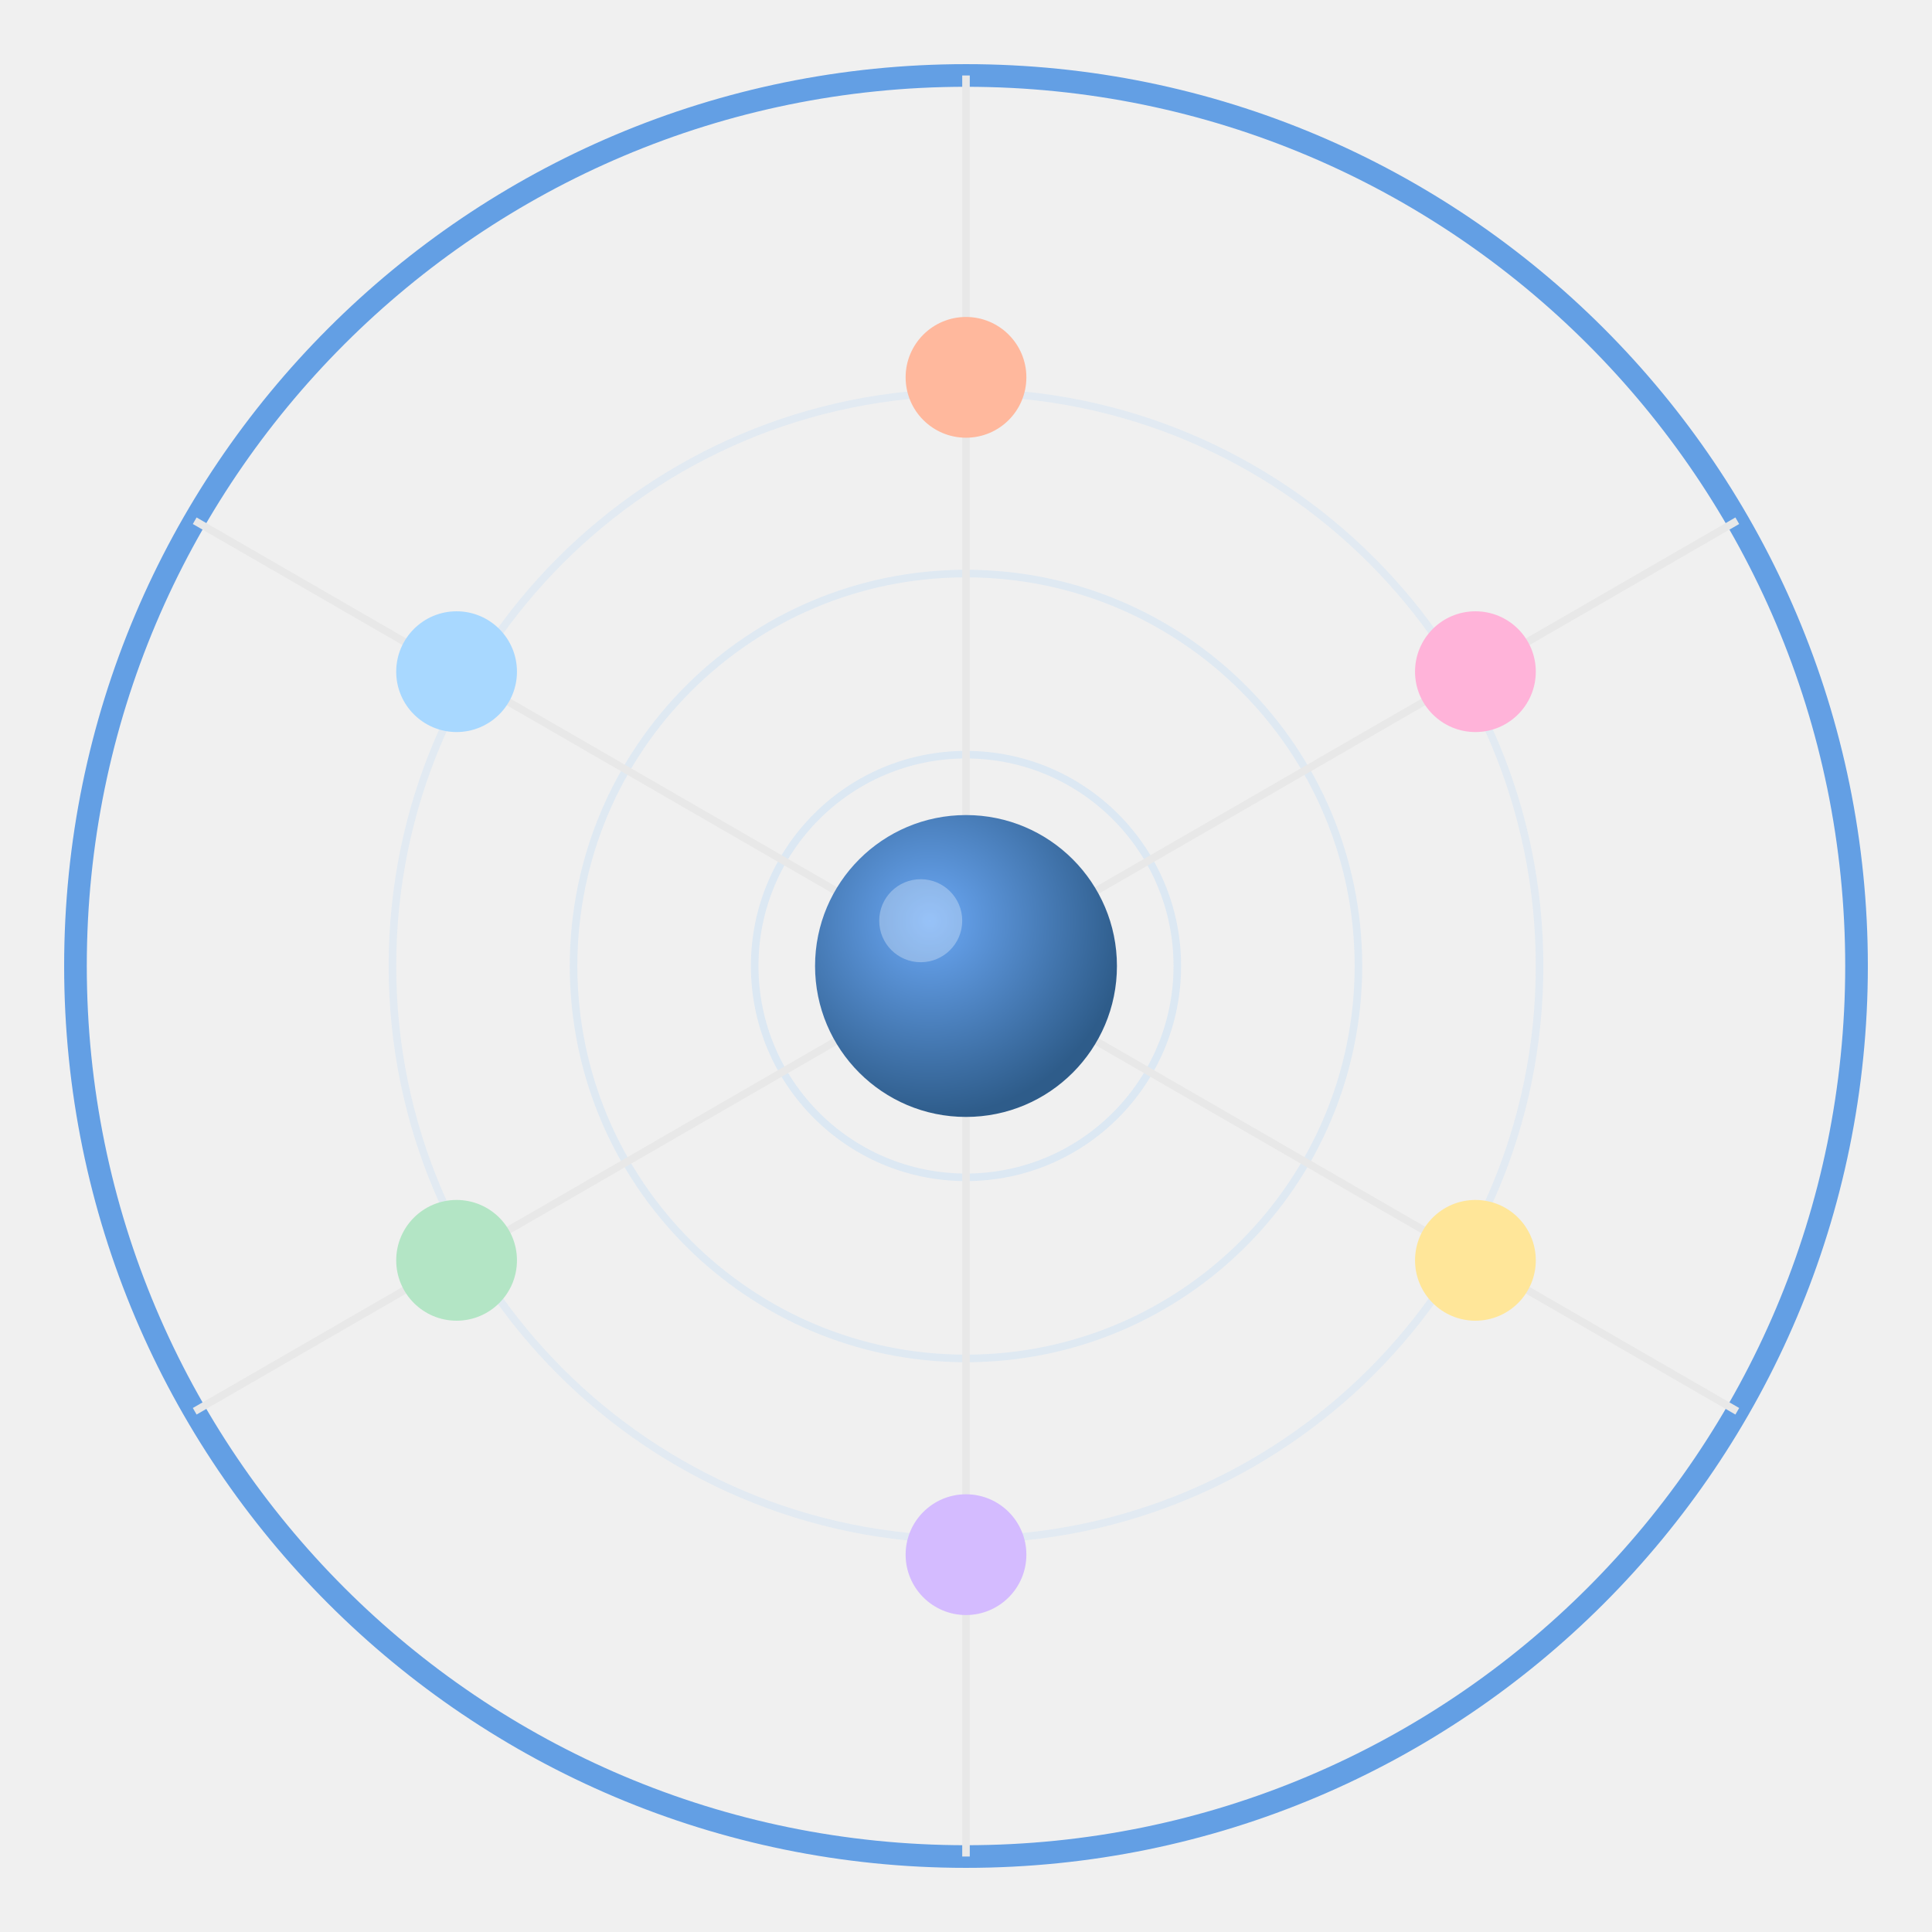
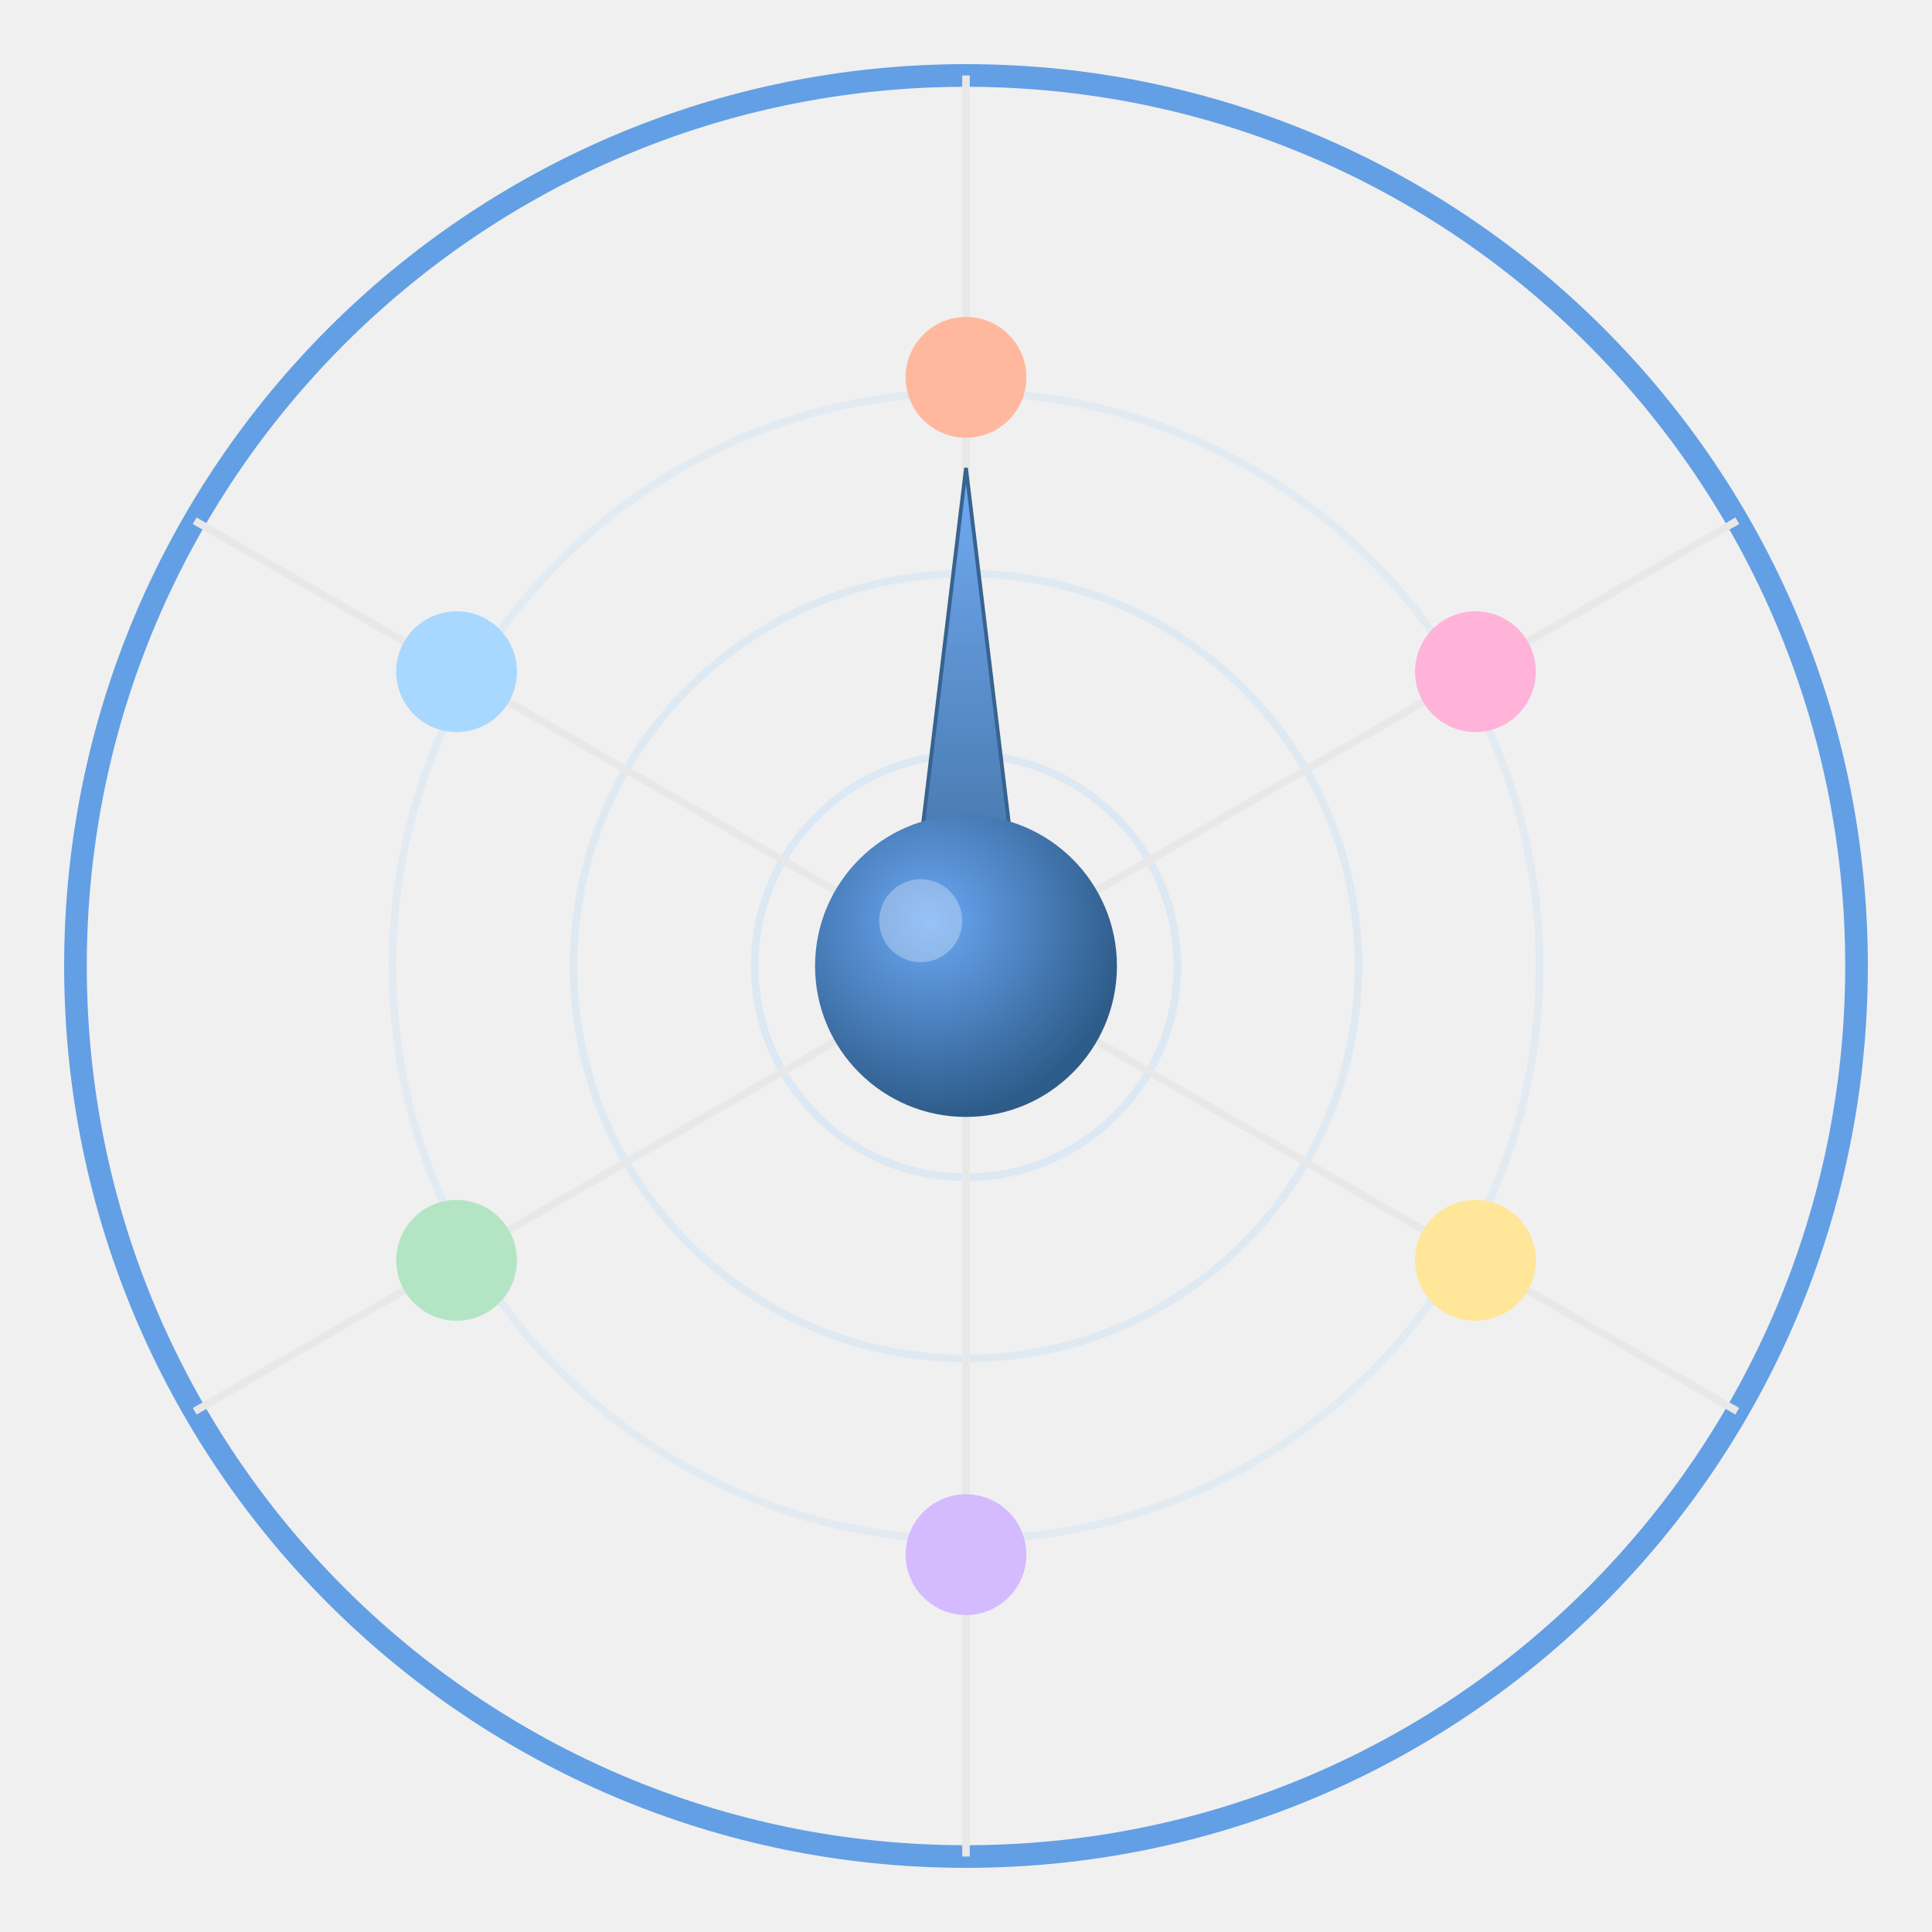
<svg xmlns="http://www.w3.org/2000/svg" viewBox="0 0 256 256" width="256" height="256" role="img" aria-label="Resilience Atlas">
  <defs>
    <radialGradient id="ra-center-grad" cx="38%" cy="35%" r="65%">
      <stop offset="0%" stop-color="#6BA8F5" />
      <stop offset="100%" stop-color="#2E5C8A" />
    </radialGradient>
+     <linearGradient id="ra-needle-grad" x1="0" y1="0" x2="0" y2="1">
+       <stop offset="0%" stop-color="#6BA8F5" />
+       <stop offset="100%" stop-color="#2E5C8A" />
+     </linearGradient>
    <clipPath id="ra-clip">
      <circle cx="128" cy="128" r="118" />
    </clipPath>
  </defs>
  <circle cx="128" cy="128" r="118" fill="none" stroke="#4A90E2" stroke-width="3" opacity="0.85" />
  <circle cx="128" cy="128" r="28" fill="none" stroke="#D3E4F4" stroke-width="1" opacity="0.7" />
  <circle cx="128" cy="128" r="52" fill="none" stroke="#D3E4F4" stroke-width="1" opacity="0.6" />
  <circle cx="128" cy="128" r="76" fill="none" stroke="#D3E4F4" stroke-width="1" opacity="0.5" />
  <line x1="128" y1="128" x2="128" y2="10" stroke="#E8E8E8" stroke-width="1" clip-path="url(#ra-clip)" />
  <line x1="128" y1="128" x2="230.2" y2="69" stroke="#E8E8E8" stroke-width="1" clip-path="url(#ra-clip)" />
  <line x1="128" y1="128" x2="230.2" y2="187" stroke="#E8E8E8" stroke-width="1" clip-path="url(#ra-clip)" />
  <line x1="128" y1="128" x2="128" y2="246" stroke="#E8E8E8" stroke-width="1" clip-path="url(#ra-clip)" />
  <line x1="128" y1="128" x2="25.8" y2="187" stroke="#E8E8E8" stroke-width="1" clip-path="url(#ra-clip)" />
  <line x1="128" y1="128" x2="25.8" y2="69" stroke="#E8E8E8" stroke-width="1" clip-path="url(#ra-clip)" />
+   <polygon points="128,62 135,120 128,135 121,120" fill="url(#ra-needle-grad)" stroke="#2E5C8A" stroke-width="0.5" opacity="0.95" />
  <circle cx="128" cy="50" r="8" fill="#FFB89D" />
  <circle cx="195.5" cy="89" r="8" fill="#FFB3D9" />
  <circle cx="195.5" cy="167" r="8" fill="#FFE699" />
  <circle cx="128" cy="206" r="8" fill="#D4BBFF" />
  <circle cx="60.5" cy="167" r="8" fill="#B3E5C5" />
  <circle cx="60.5" cy="89" r="8" fill="#A8D8FF" />
  <circle cx="128" cy="128" r="20" fill="url(#ra-center-grad)" />
  <circle cx="122" cy="122" r="5.5" fill="white" opacity="0.3" />
</svg>
